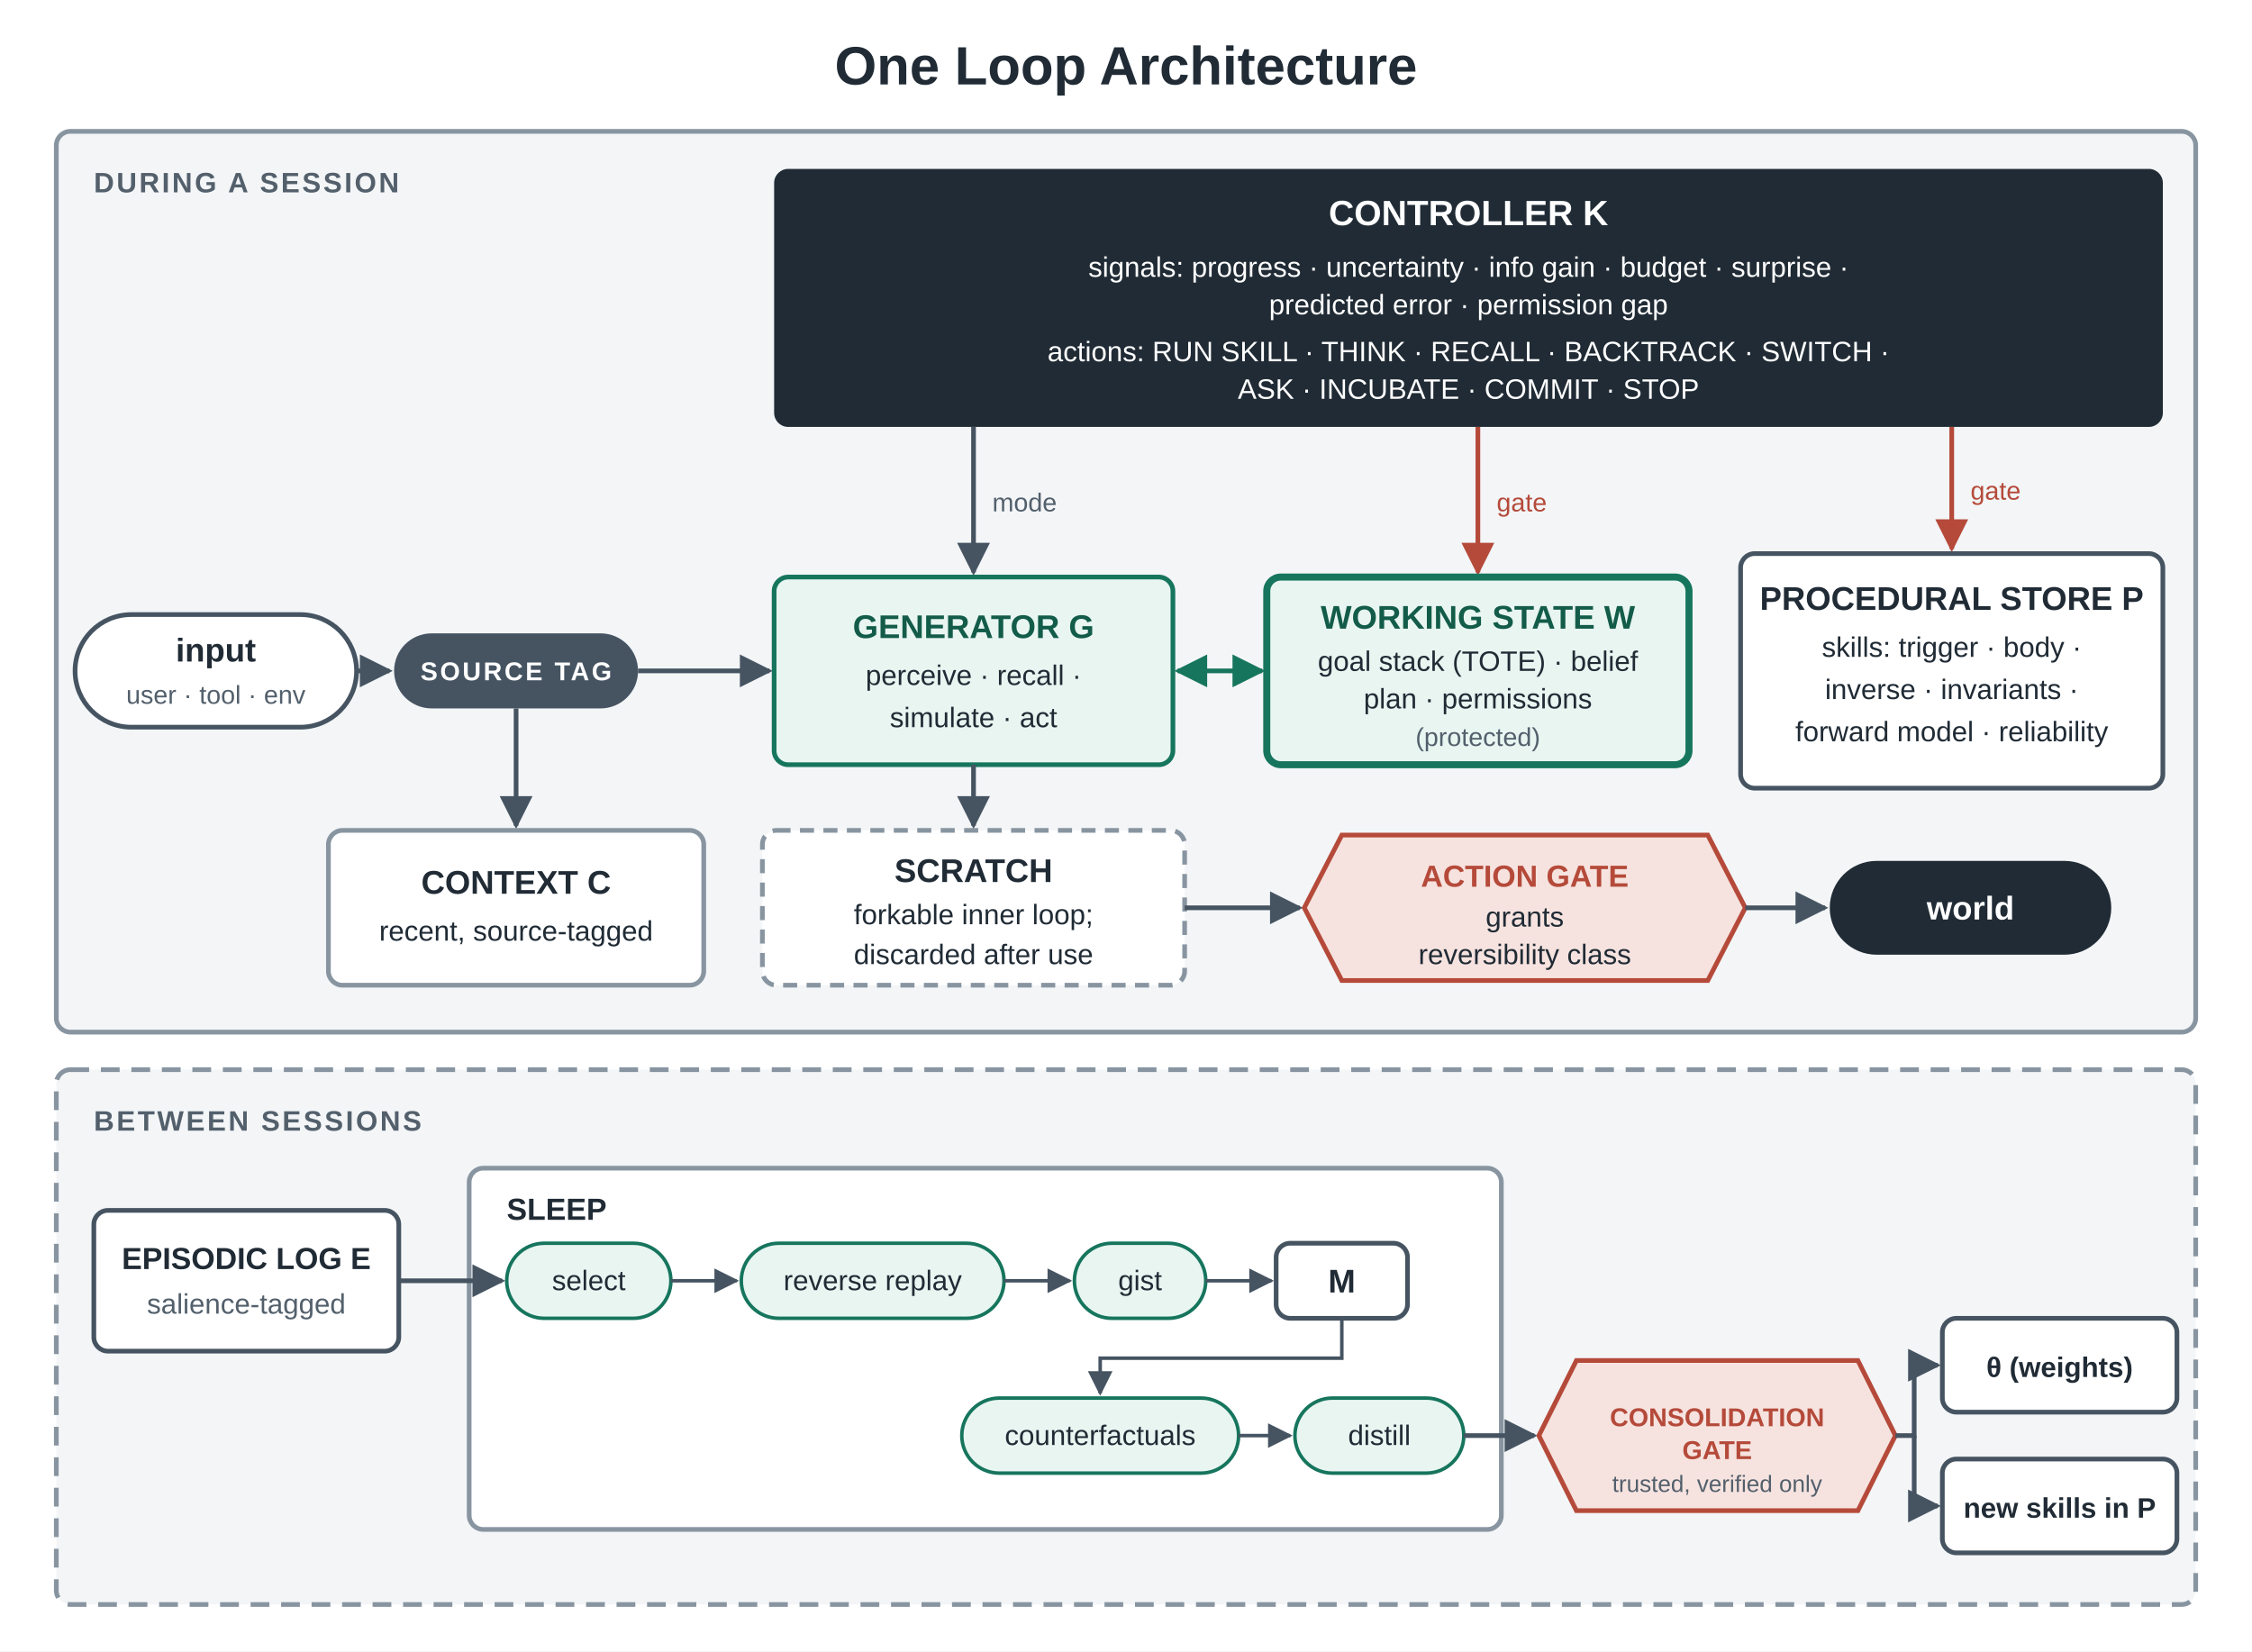
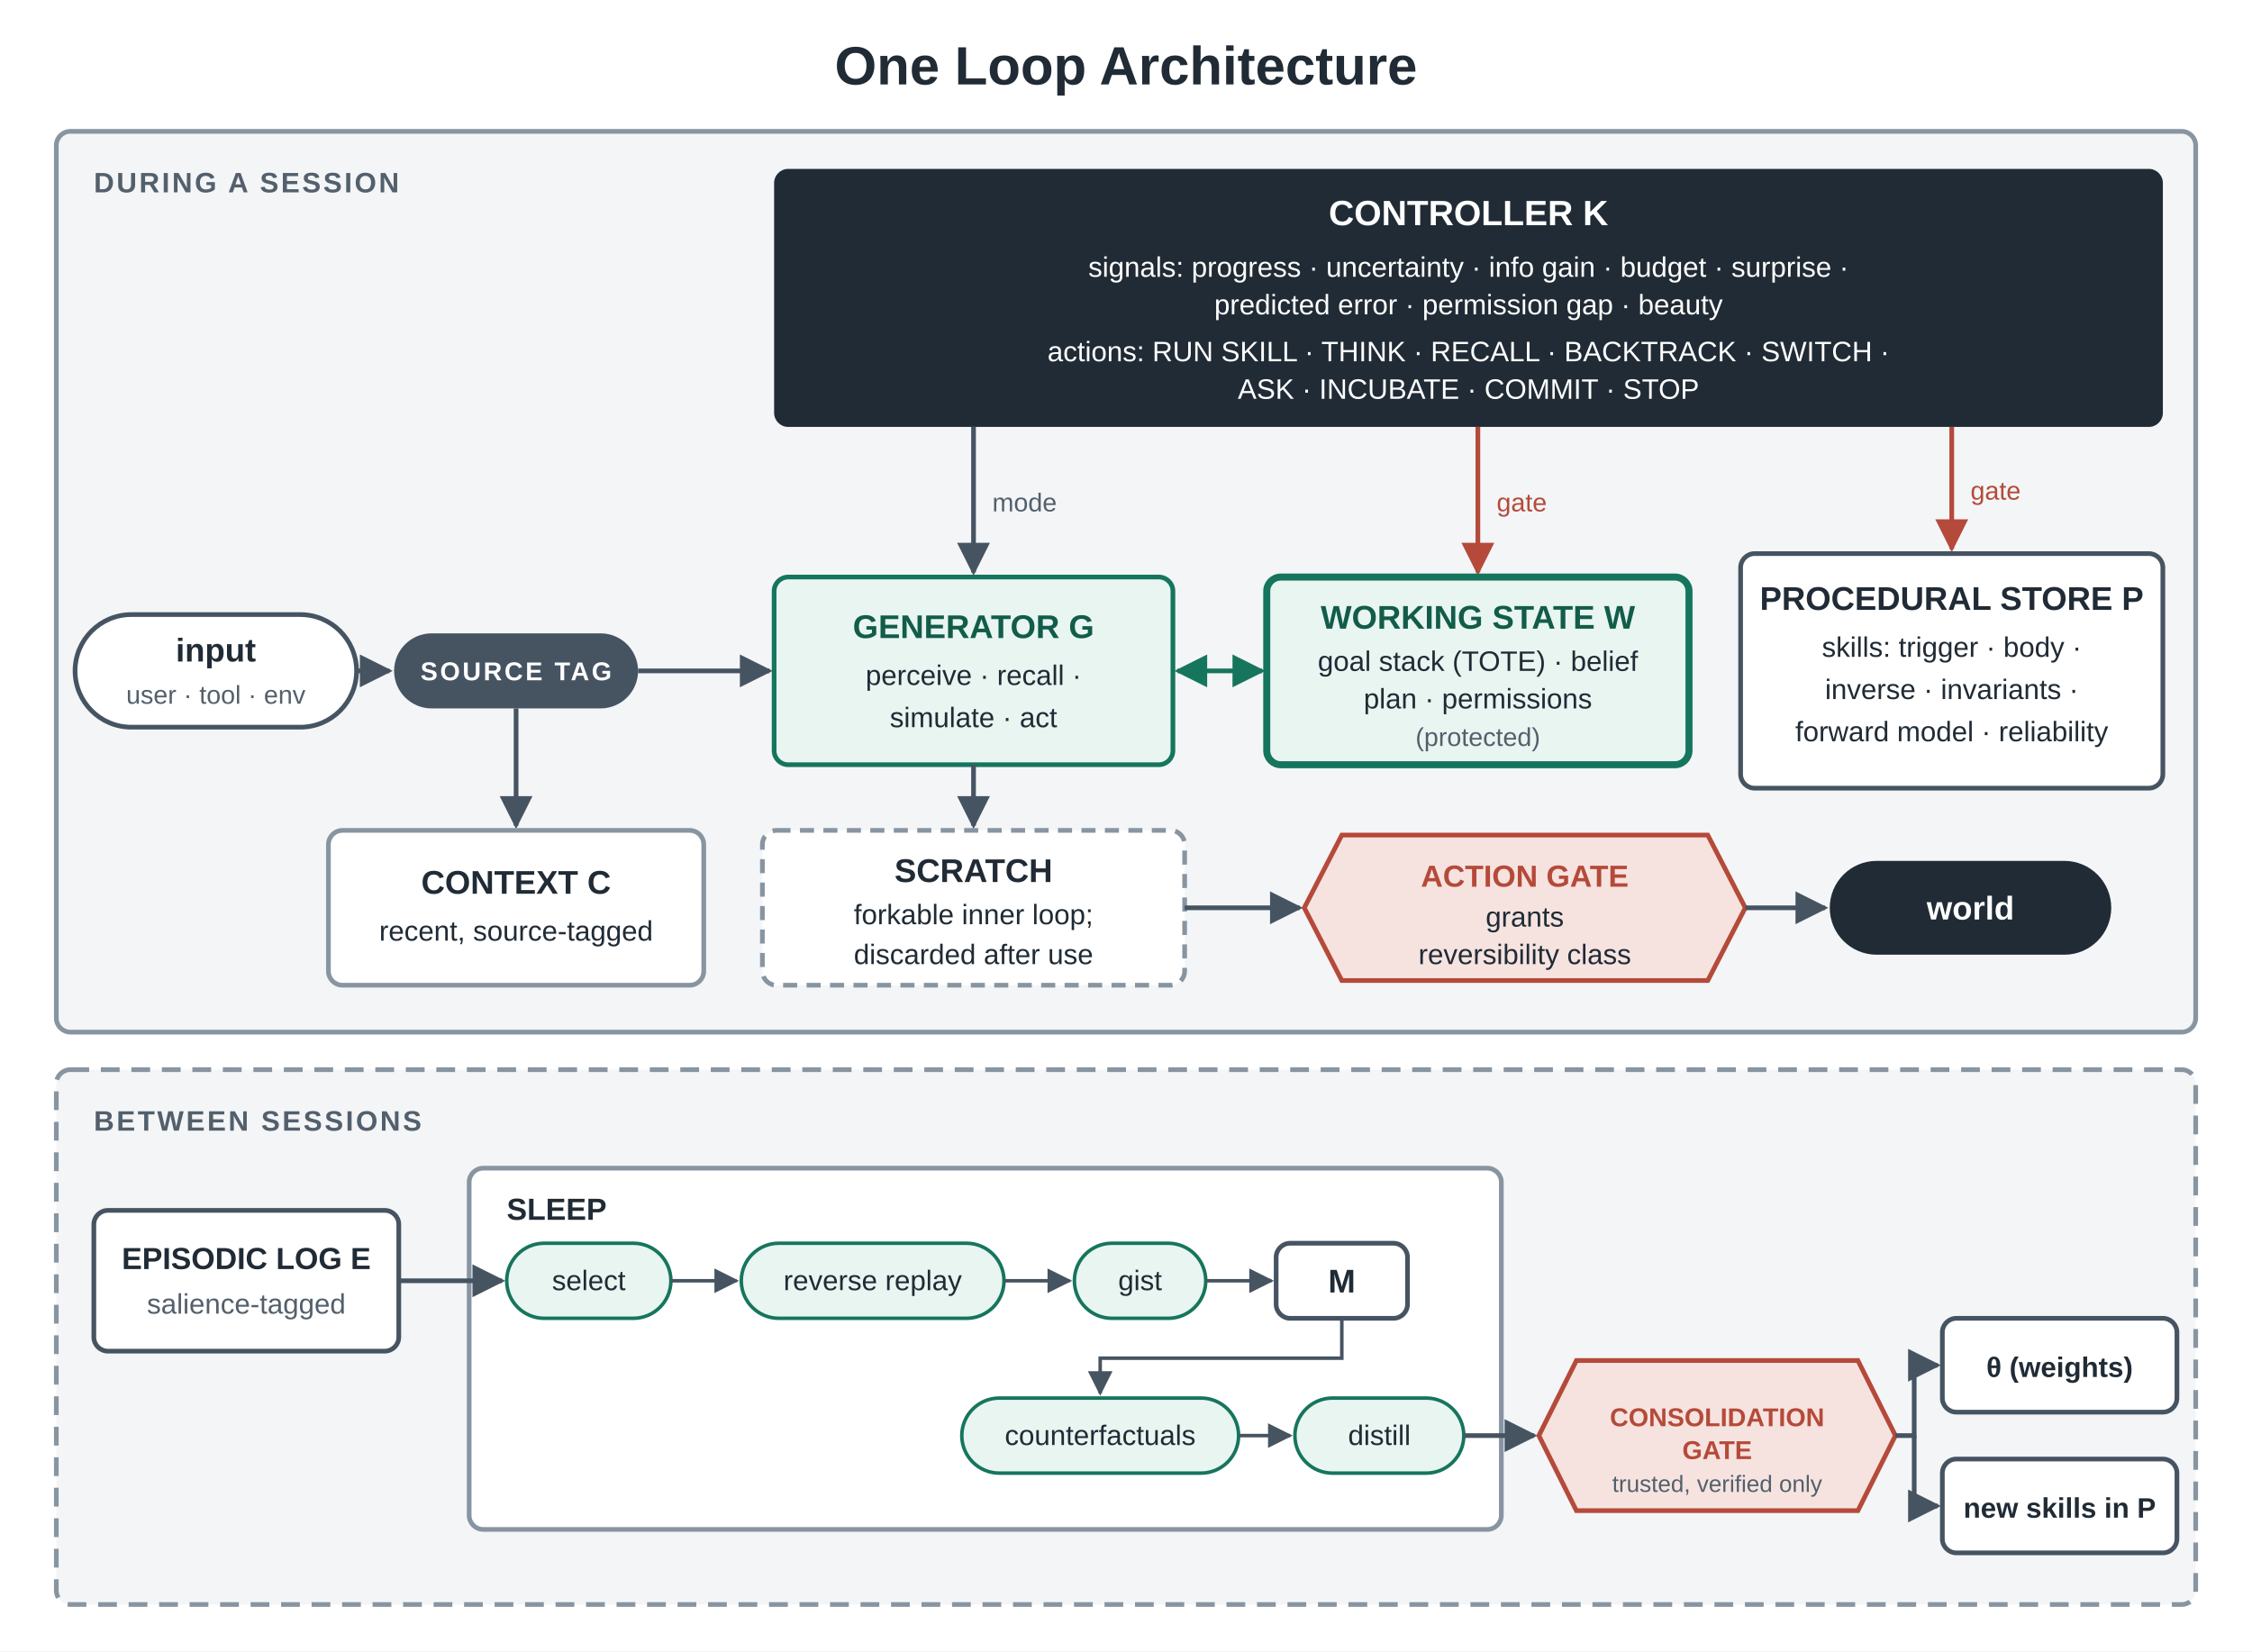
<svg xmlns="http://www.w3.org/2000/svg" width="960" height="704" viewBox="0 0 960 704" role="img" aria-labelledby="title desc">
  <defs>
    <marker id="arrow" viewBox="0 0 10 10" refX="9" refY="5" markerWidth="7" markerHeight="7" orient="auto-start-reverse">
      <path d="M0 0 L10 5 L0 10 Z" fill="#465462" />
    </marker>
    <marker id="arrow-g" viewBox="0 0 10 10" refX="9" refY="5" markerWidth="7" markerHeight="7" orient="auto-start-reverse">
      <path d="M0 0 L10 5 L0 10 Z" fill="#16755d" />
    </marker>
    <marker id="arrow-r" viewBox="0 0 10 10" refX="9" refY="5" markerWidth="7" markerHeight="7" orient="auto-start-reverse">
      <path d="M0 0 L10 5 L0 10 Z" fill="#b54a3a" />
    </marker>
  </defs>
  <rect width="960" height="704" fill="#ffffff" />
  <g font-family="Arial, Helvetica, sans-serif" text-anchor="middle" fill="#202b35">
    <text x="480" y="36" font-size="23" font-weight="700">One Loop Architecture</text>
    <rect x="24" y="56" width="912" height="384" rx="6" fill="#f3f5f7" stroke="#8895a1" stroke-width="2" />
    <text x="40" y="82" font-size="12" font-weight="700" fill="#53606c" letter-spacing="1" text-anchor="start">DURING A SESSION</text>
    <rect x="330" y="72" width="592" height="110" rx="6" fill="#202b35" />
    <text x="626" y="96" font-size="15" font-weight="700" fill="#ffffff">CONTROLLER K</text>
    <text x="626" y="118" font-size="12" fill="#ffffff">signals: progress · uncertainty · info gain · budget · surprise ·</text>
-     <text x="626" y="134" font-size="12" fill="#ffffff">predicted error · permission gap</text>
+     <text x="626" y="134" font-size="12" fill="#ffffff">predicted error · permission gap · beauty</text>
    <text x="626" y="154" font-size="12" fill="#ffffff">actions: RUN SKILL · THINK · RECALL · BACKTRACK · SWITCH ·</text>
    <text x="626" y="170" font-size="12" fill="#ffffff">ASK · INCUBATE · COMMIT · STOP</text>
    <g transform="translate(0 36)">
      <path d="M415 146 V208" fill="none" stroke="#465462" stroke-width="2" marker-end="url(#arrow)" />
      <text x="423" y="182" font-size="11" fill="#53606c" text-anchor="start">mode</text>
      <path d="M630 146 V208" fill="none" stroke="#b54a3a" stroke-width="2" marker-end="url(#arrow-r)" />
      <text x="638" y="182" font-size="11" fill="#b54a3a" text-anchor="start">gate</text>
      <path d="M832 146 V198" fill="none" stroke="#b54a3a" stroke-width="2" marker-end="url(#arrow-r)" />
      <text x="840" y="177" font-size="11" fill="#b54a3a" text-anchor="start">gate</text>
      <rect x="32" y="226" width="120" height="48" rx="24" fill="#ffffff" stroke="#465462" stroke-width="2" />
      <text x="92" y="246" font-size="14" font-weight="700">input</text>
      <text x="92" y="264" font-size="11" fill="#53606c">user · tool · env</text>
      <path d="M152 250 H166" fill="none" stroke="#465462" stroke-width="2" marker-end="url(#arrow)" />
      <rect x="168" y="234" width="104" height="32" rx="16" fill="#465462" />
      <text x="220" y="254" font-size="11" font-weight="700" fill="#ffffff" letter-spacing="1">SOURCE TAG</text>
      <path d="M272 250 H328" fill="none" stroke="#465462" stroke-width="2" marker-end="url(#arrow)" />
      <path d="M220 266 V316" fill="none" stroke="#465462" stroke-width="2" marker-end="url(#arrow)" />
      <rect x="330" y="210" width="170" height="80" rx="6" fill="#e8f5f1" stroke="#16755d" stroke-width="2" />
      <text x="415" y="236" font-size="14" font-weight="700" fill="#125c49">GENERATOR G</text>
      <text x="415" y="256" font-size="12">perceive · recall ·</text>
      <text x="415" y="274" font-size="12">simulate · act</text>
      <path d="M502 250 H538" fill="none" stroke="#16755d" stroke-width="2" marker-start="url(#arrow-g)" marker-end="url(#arrow-g)" />
      <rect x="540" y="210" width="180" height="80" rx="6" fill="#e8f5f1" stroke="#16755d" stroke-width="3" />
      <text x="630" y="232" font-size="14" font-weight="700" fill="#125c49">WORKING STATE W</text>
      <text x="630" y="250" font-size="12">goal stack (TOTE) · belief</text>
      <text x="630" y="266" font-size="12">plan · permissions</text>
      <text x="630" y="282" font-size="11" fill="#53606c">(protected)</text>
      <rect x="742" y="200" width="180" height="100" rx="6" fill="#ffffff" stroke="#465462" stroke-width="2" />
      <text x="832" y="224" font-size="14" font-weight="700">PROCEDURAL STORE P</text>
      <text x="832" y="244" font-size="12">skills: trigger · body ·</text>
      <text x="832" y="262" font-size="12">inverse · invariants ·</text>
      <text x="832" y="280" font-size="12">forward model · reliability</text>
      <rect x="140" y="318" width="160" height="66" rx="6" fill="#ffffff" stroke="#8895a1" stroke-width="2" />
      <text x="220" y="345" font-size="14" font-weight="700">CONTEXT C</text>
      <text x="220" y="365" font-size="12">recent, source-tagged</text>
      <path d="M415 290 V316" fill="none" stroke="#465462" stroke-width="2" marker-end="url(#arrow)" />
      <rect x="325" y="318" width="180" height="66" rx="6" fill="#ffffff" stroke="#8895a1" stroke-width="2" stroke-dasharray="6 4" />
      <text x="415" y="340" font-size="14" font-weight="700">SCRATCH</text>
      <text x="415" y="358" font-size="12">forkable inner loop;</text>
      <text x="415" y="375" font-size="12">discarded after use</text>
      <path d="M505 351 H554" fill="none" stroke="#465462" stroke-width="2" marker-end="url(#arrow)" />
      <path d="M572 320 H728 L744 351 L728 382 H572 L556 351 Z" fill="#f6e3df" stroke="#b54a3a" stroke-width="2" />
      <text x="650" y="342" font-size="13" font-weight="700" fill="#b54a3a">ACTION GATE</text>
      <text x="650" y="359" font-size="12">grants</text>
      <text x="650" y="375" font-size="12">reversibility class</text>
      <path d="M744 351 H778" fill="none" stroke="#465462" stroke-width="2" marker-end="url(#arrow)" />
      <rect x="780" y="331" width="120" height="40" rx="20" fill="#202b35" />
      <text x="840" y="356" font-size="14" font-weight="700" fill="#ffffff">world</text>
      <rect x="24" y="420" width="912" height="228" rx="6" fill="#f3f5f7" stroke="#8895a1" stroke-width="2" stroke-dasharray="8 5" />
      <text x="40" y="446" font-size="12" font-weight="700" fill="#53606c" letter-spacing="1" text-anchor="start">BETWEEN SESSIONS</text>
      <rect x="40" y="480" width="130" height="60" rx="6" fill="#ffffff" stroke="#465462" stroke-width="2" />
      <text x="105" y="505" font-size="13" font-weight="700">EPISODIC LOG E</text>
      <text x="105" y="524" font-size="12" fill="#53606c">salience-tagged</text>
      <rect x="200" y="462" width="440" height="154" rx="6" fill="#ffffff" stroke="#8895a1" stroke-width="2" />
      <text x="216" y="484" font-size="13" font-weight="700" text-anchor="start">SLEEP</text>
      <path d="M170 510 H214" fill="none" stroke="#465462" stroke-width="2" marker-end="url(#arrow)" />
      <g font-size="12">
        <rect x="216" y="494" width="70" height="32" rx="16" fill="#e8f5f1" stroke="#16755d" stroke-width="1.5" />
        <text x="251" y="514">select</text>
        <path d="M286 510 H314" fill="none" stroke="#465462" stroke-width="1.5" marker-end="url(#arrow)" />
        <rect x="316" y="494" width="112" height="32" rx="16" fill="#e8f5f1" stroke="#16755d" stroke-width="1.5" />
        <text x="372" y="514">reverse replay</text>
        <path d="M428 510 H456" fill="none" stroke="#465462" stroke-width="1.5" marker-end="url(#arrow)" />
        <rect x="458" y="494" width="56" height="32" rx="16" fill="#e8f5f1" stroke="#16755d" stroke-width="1.5" />
        <text x="486" y="514">gist</text>
        <path d="M514 510 H542" fill="none" stroke="#465462" stroke-width="1.5" marker-end="url(#arrow)" />
        <rect x="544" y="494" width="56" height="32" rx="6" fill="#ffffff" stroke="#465462" stroke-width="2" />
        <text x="572" y="515" font-size="14" font-weight="700">M</text>
        <path d="M572 526 V543 H469 V558" fill="none" stroke="#465462" stroke-width="1.5" marker-end="url(#arrow)" />
        <rect x="410" y="560" width="118" height="32" rx="16" fill="#e8f5f1" stroke="#16755d" stroke-width="1.5" />
        <text x="469" y="580">counterfactuals</text>
        <path d="M528 576 H550" fill="none" stroke="#465462" stroke-width="1.5" marker-end="url(#arrow)" />
        <rect x="552" y="560" width="72" height="32" rx="16" fill="#e8f5f1" stroke="#16755d" stroke-width="1.5" />
        <text x="588" y="580">distill</text>
      </g>
      <path d="M624 576 H654" fill="none" stroke="#465462" stroke-width="2" marker-end="url(#arrow)" />
      <path d="M672 544 H792 L808 576 L792 608 H672 L656 576 Z" fill="#f6e3df" stroke="#b54a3a" stroke-width="2" />
      <text x="732" y="572" font-size="11" font-weight="700" fill="#b54a3a">CONSOLIDATION</text>
      <text x="732" y="586" font-size="11" font-weight="700" fill="#b54a3a">GATE</text>
      <text x="732" y="600" font-size="10" fill="#53606c">trusted, verified only</text>
      <path d="M808 576 H816 V546 H826" fill="none" stroke="#465462" stroke-width="2" marker-end="url(#arrow)" />
      <path d="M816 576 V606 H826" fill="none" stroke="#465462" stroke-width="2" marker-end="url(#arrow)" />
      <rect x="828" y="526" width="100" height="40" rx="6" fill="#ffffff" stroke="#465462" stroke-width="2" />
      <text x="878" y="551" font-size="12" font-weight="700">θ (weights)</text>
      <rect x="828" y="586" width="100" height="40" rx="6" fill="#ffffff" stroke="#465462" stroke-width="2" />
      <text x="878" y="611" font-size="12" font-weight="700">new skills in P</text>
    </g>
  </g>
</svg>
